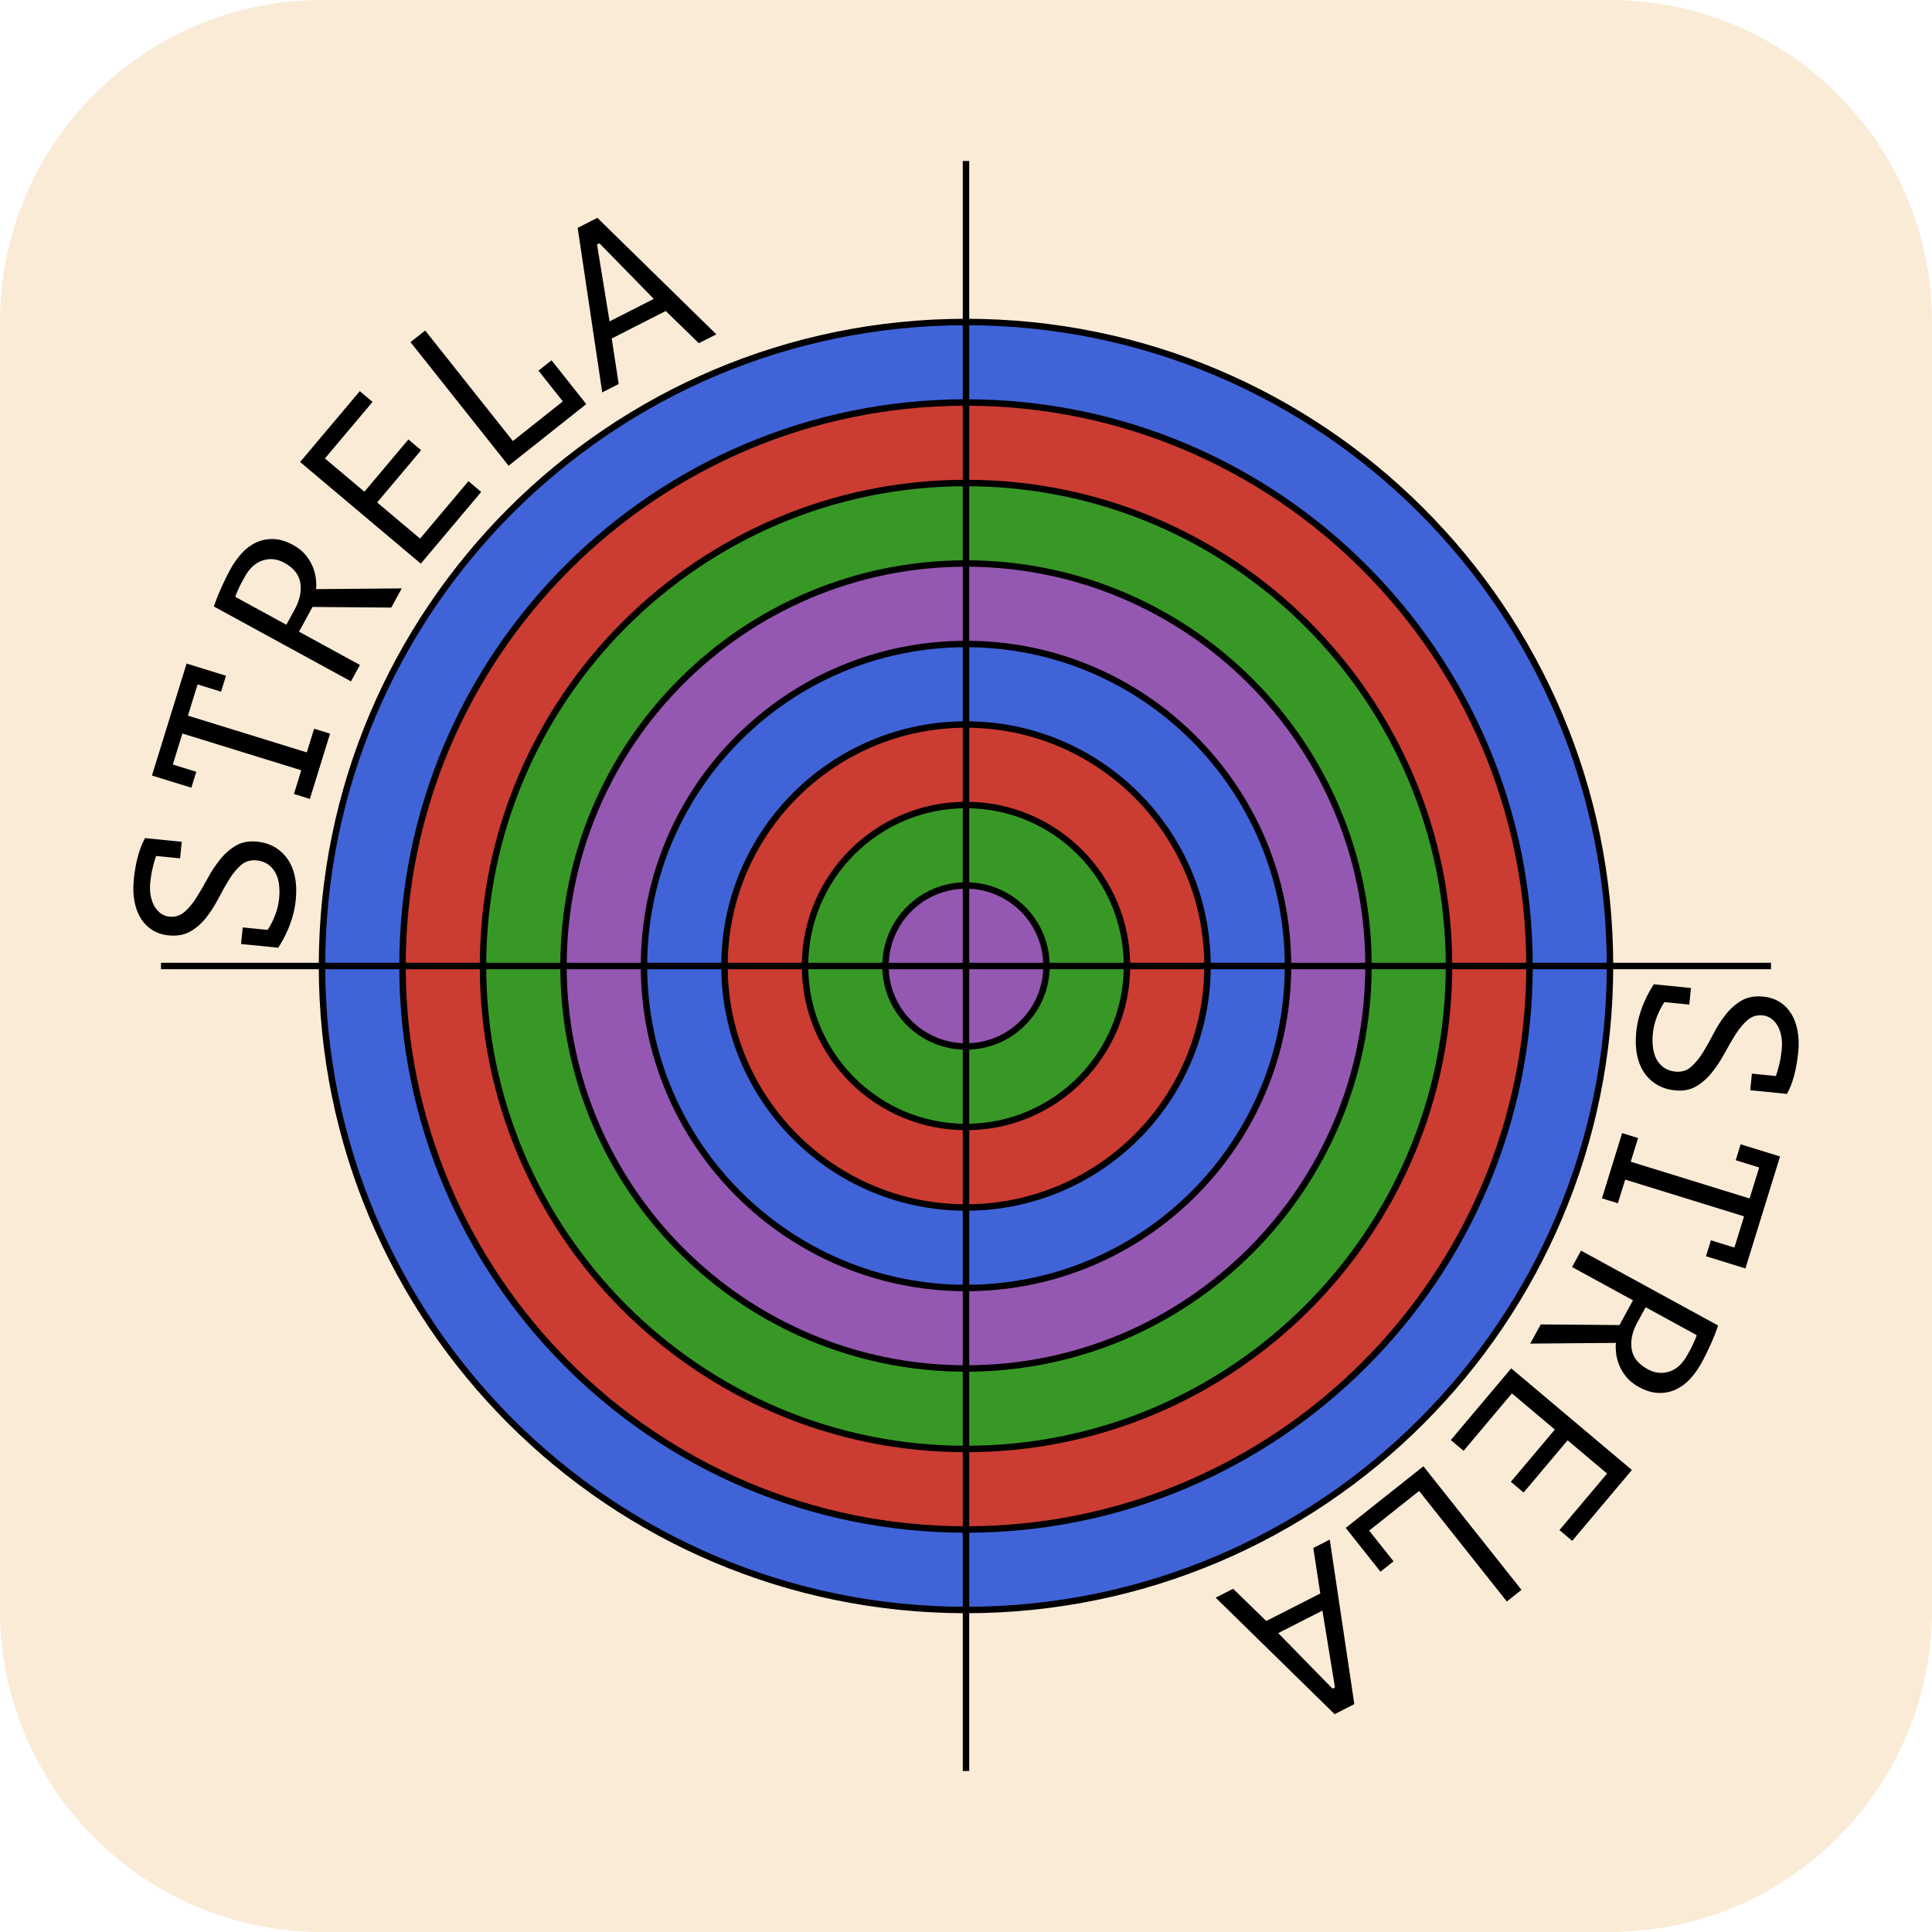
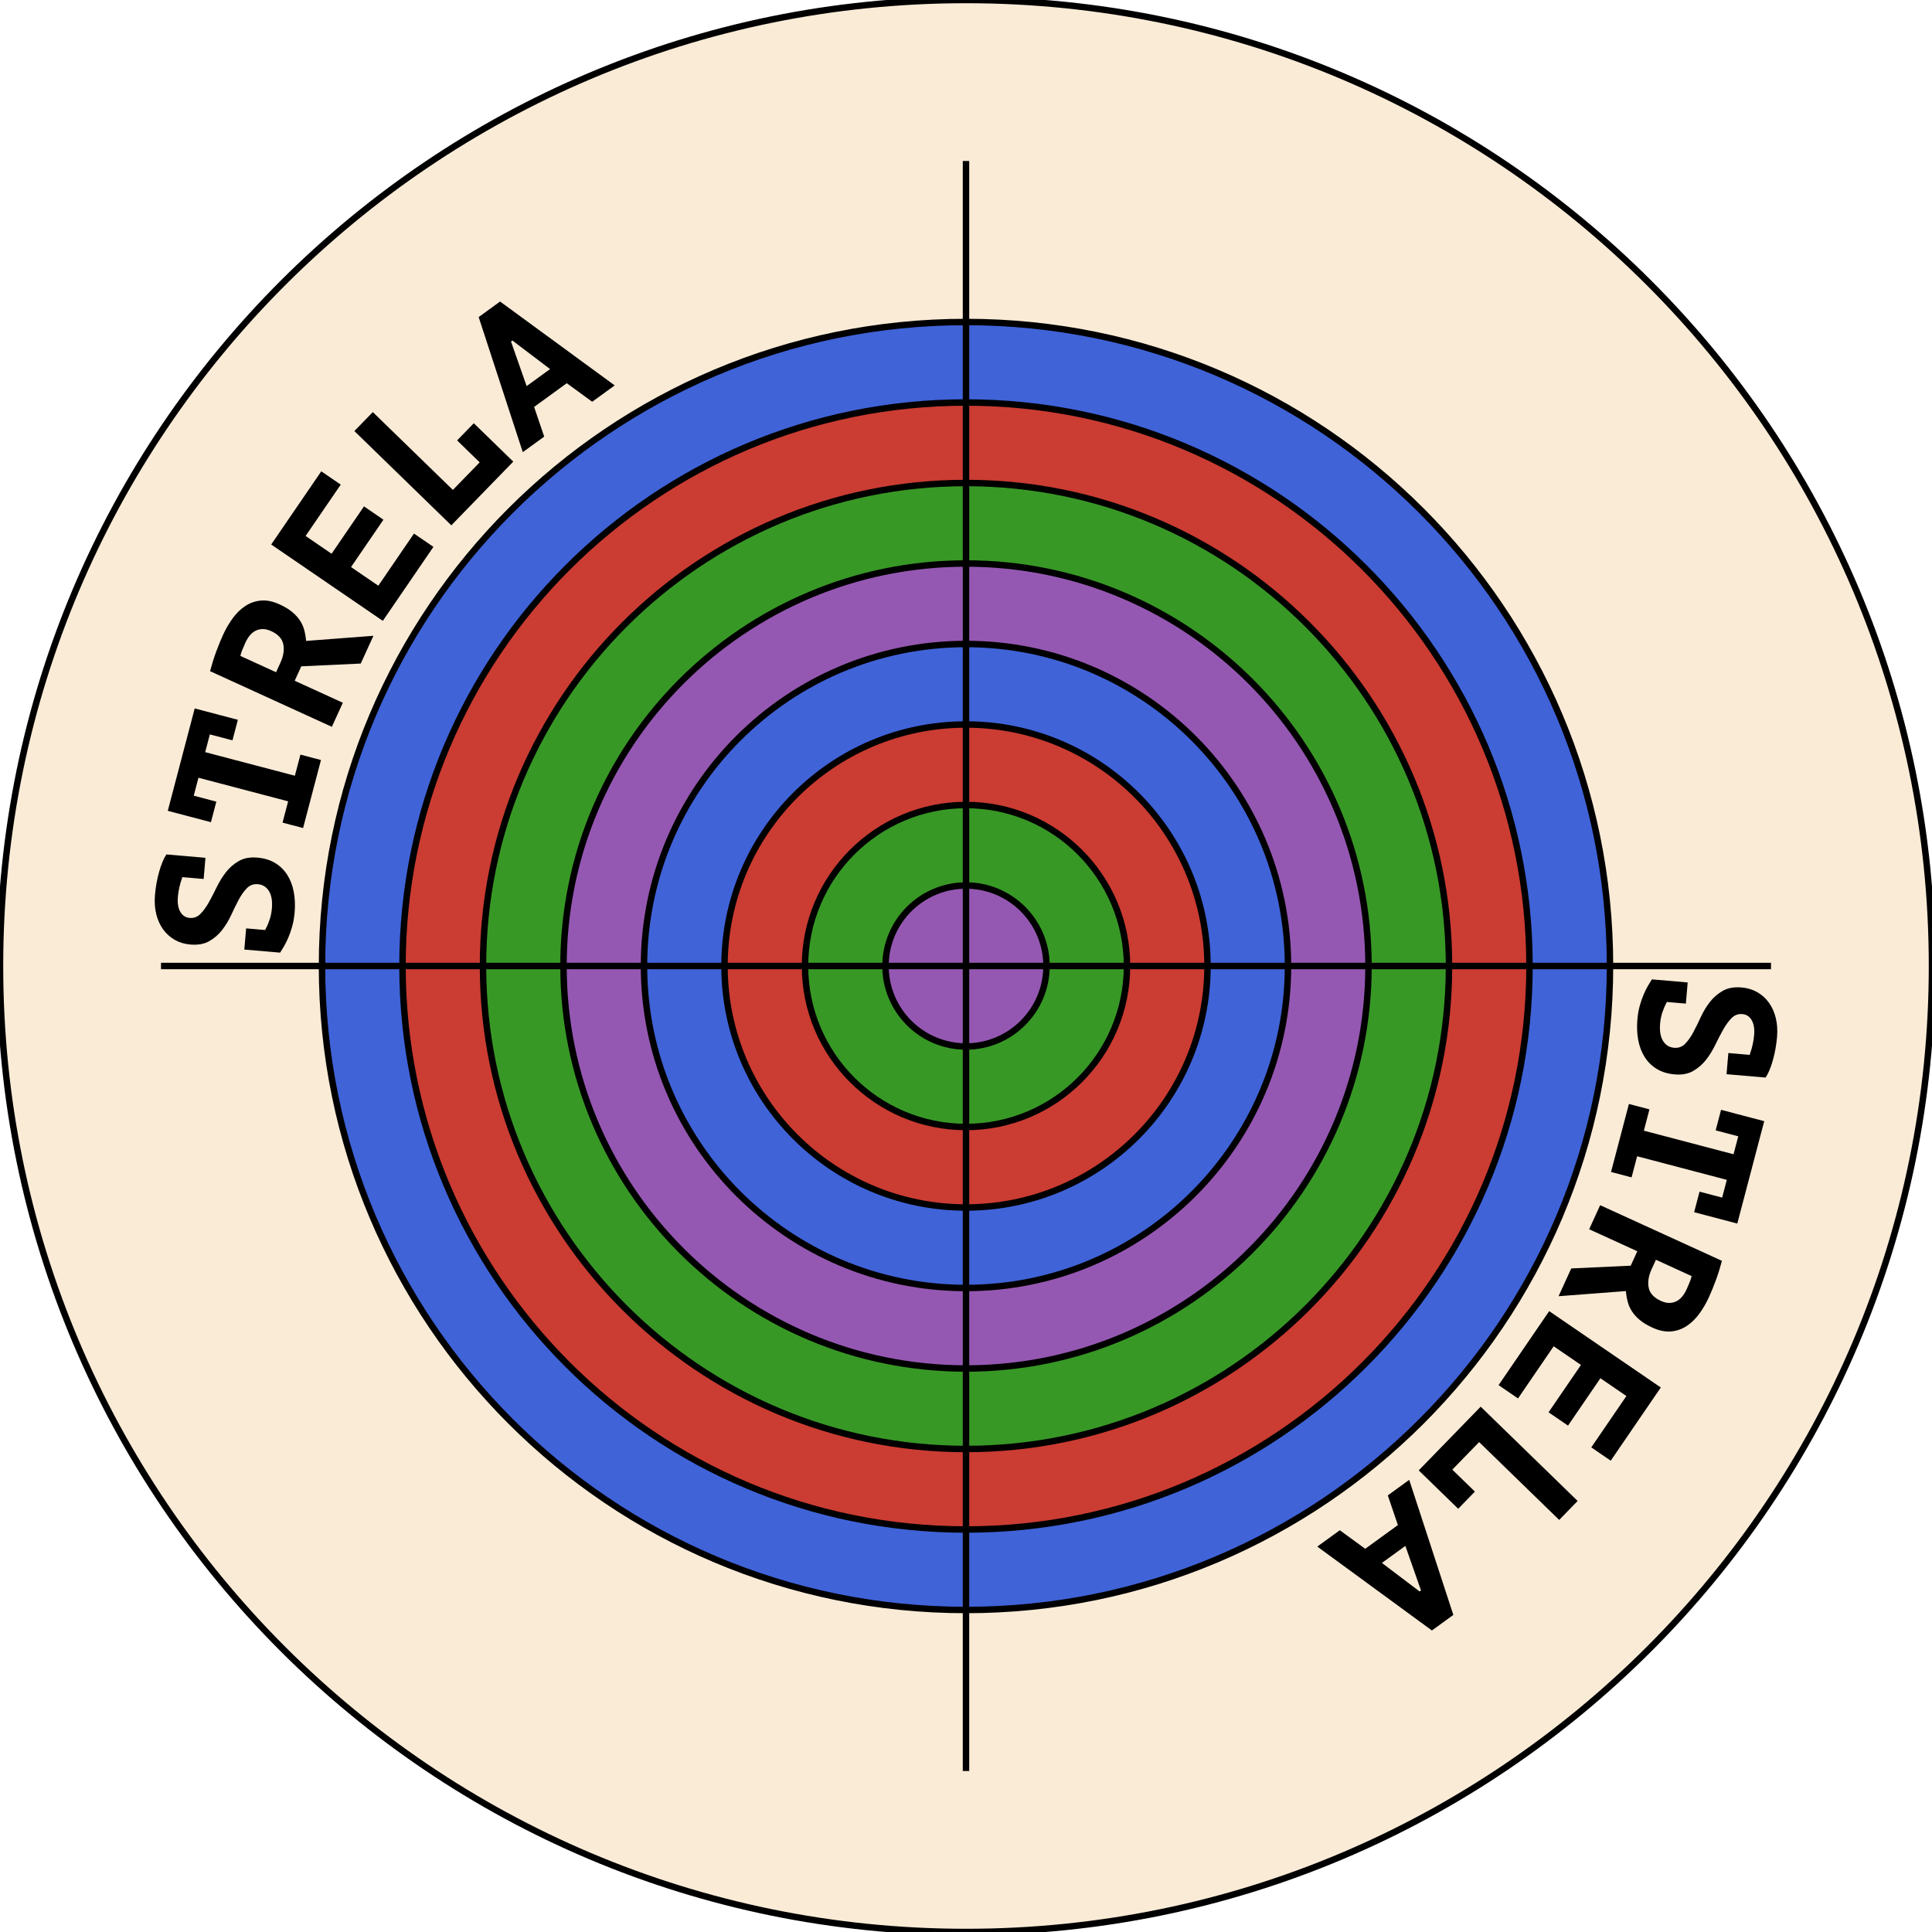
<svg xmlns="http://www.w3.org/2000/svg" xmlns:xlink="http://www.w3.org/1999/xlink" width="600pt" height="600pt" viewBox="0 0 600 600" version="1.1">
  <defs>
    <g>
-       <symbol overflow="visible" id="glyph-6458120-0">
-         <path style="stroke:none;" d="M 48.684 5.59 L 44.633 45.984 L -4.125 41.094 L -0.07 0.695 Z M 40.422 38.879 L 26.668 23.781 L 43.145 11.715 L 40.012 7.883 L 23.312 20.066 L 9.367 4.809 L 5.535 7.941 L 19.285 23.039 L 2.809 35.105 L 5.941 38.938 L 22.648 26.684 L 36.59 42.012 Z M 40.422 38.879 " />
+       <symbol overflow="visible" id="glyph-8237690-0">
+         <path style="stroke:none;" d="M 41.793 4.195 L 38.816 38.867 L -3.031 35.27 L -0.051 0.598 Z M 35.117 32.828 L 23.148 20.055 L 37.121 9.512 L 34.391 6.266 L 20.227 16.914 L 8.086 4.008 L 4.84 6.738 L 16.812 19.512 L 2.836 30.055 L 5.57 33.301 L 19.738 22.594 L 31.871 35.559 Z M 35.117 32.828 " />
      </symbol>
-       <symbol overflow="visible" id="glyph-6458120-1">
-         <path style="stroke:none;" d="M 5.848 11.141 C 4.965 12.457 4.191 13.965 3.531 15.656 C 2.867 17.348 2.449 19.078 2.27 20.84 C 2.117 22.371 2.125 23.828 2.289 25.203 C 2.457 26.582 2.828 27.805 3.398 28.867 C 3.973 29.934 4.742 30.809 5.703 31.492 C 6.668 32.176 7.848 32.586 9.238 32.727 C 11.141 32.918 12.762 32.434 14.098 31.277 C 15.434 30.121 16.66 28.641 17.781 26.828 C 18.898 25.02 20.012 23.043 21.117 20.902 C 22.223 18.762 23.477 16.801 24.875 15.02 C 26.273 13.234 27.906 11.793 29.777 10.691 C 31.645 9.59 33.926 9.172 36.621 9.441 C 38.523 9.633 40.203 10.191 41.66 11.109 C 43.113 12.031 44.305 13.238 45.234 14.738 C 46.164 16.238 46.816 18.004 47.199 20.039 C 47.582 22.07 47.652 24.293 47.41 26.707 C 47.133 29.492 46.68 32.004 46.059 34.238 C 45.434 36.473 44.73 38.234 43.945 39.516 L 44 39.66 L 43.859 39.648 L 43.855 39.715 L 43.652 39.625 L 32.508 38.508 L 33.023 33.355 L 40.477 34.102 C 40.871 32.969 41.234 31.715 41.559 30.34 C 41.883 28.965 42.125 27.488 42.285 25.91 C 42.438 24.379 42.391 22.977 42.145 21.711 C 41.895 20.441 41.5 19.348 40.961 18.426 C 40.418 17.504 39.754 16.77 38.965 16.223 C 38.176 15.672 37.316 15.352 36.387 15.258 C 34.578 15.078 33.004 15.562 31.668 16.719 C 30.332 17.875 29.094 19.359 27.953 21.168 C 26.809 22.977 25.66 24.945 24.508 27.082 C 23.355 29.219 22.07 31.176 20.648 32.957 C 19.227 34.738 17.594 36.18 15.746 37.285 C 13.898 38.387 11.699 38.812 9.148 38.555 C 7.059 38.348 5.215 37.773 3.621 36.84 C 2.027 35.906 0.695 34.672 -0.371 33.133 C -1.434 31.598 -2.188 29.762 -2.633 27.629 C -3.074 25.5 -3.164 23.133 -2.906 20.531 C -2.727 18.77 -2.422 17.109 -1.984 15.559 C -1.547 14.008 -1.051 12.594 -0.5 11.312 C 0.051 10.031 0.609 8.891 1.18 7.891 C 1.746 6.895 2.223 6.109 2.609 5.539 L 2.812 5.629 L 14.094 6.762 L 13.578 11.914 Z M 5.848 11.141 " />
+       <symbol overflow="visible" id="glyph-8237690-1">
+         <path style="stroke:none;" d="M 13.355 5.062 L 12.789 11.637 L 6.871 11.129 C 6.82 11.246 6.773 11.363 6.723 11.477 C 6.246 12.359 5.828 13.34 5.477 14.41 C 5.125 15.484 4.895 16.641 4.789 17.875 C 4.598 20.105 4.895 21.879 5.684 23.191 C 6.477 24.504 7.629 25.227 9.145 25.355 C 10.5 25.473 11.637 25.059 12.562 24.113 C 13.484 23.168 14.332 21.977 15.098 20.539 C 15.863 19.098 16.641 17.52 17.43 15.801 C 18.223 14.082 19.168 12.516 20.273 11.105 C 21.379 9.695 22.711 8.547 24.273 7.656 C 25.836 6.766 27.793 6.422 30.145 6.625 C 31.938 6.777 33.551 7.27 34.984 8.094 C 36.418 8.922 37.621 10.008 38.59 11.355 C 39.559 12.703 40.266 14.281 40.711 16.086 C 41.16 17.891 41.289 19.867 41.105 22.02 C 40.898 24.449 40.473 26.824 39.832 29.137 C 39.191 31.449 38.434 33.273 37.555 34.602 L 25.422 33.559 L 25.984 26.984 L 32.621 27.555 C 32.633 27.434 32.66 27.316 32.711 27.199 C 33.027 26.344 33.297 25.414 33.523 24.41 C 33.75 23.406 33.906 22.406 33.992 21.41 C 34.156 19.496 33.906 17.957 33.242 16.797 C 32.582 15.637 31.613 15 30.336 14.891 C 29.02 14.777 27.902 15.195 26.977 16.141 C 26.055 17.082 25.188 18.273 24.383 19.711 C 23.578 21.145 22.758 22.723 21.93 24.438 C 21.098 26.152 20.133 27.715 19.027 29.125 C 17.922 30.535 16.59 31.688 15.027 32.574 C 13.465 33.465 11.566 33.812 9.336 33.621 C 7.184 33.438 5.336 32.879 3.789 31.941 C 2.242 31.004 0.984 29.773 0.012 28.246 C -0.961 26.715 -1.633 24.953 -2.004 22.953 C -2.375 20.953 -2.461 18.82 -2.266 16.547 C -2.137 15.031 -1.895 13.637 -1.543 12.363 C -1.191 11.09 -0.793 9.918 -0.34 8.852 C 0.113 7.789 0.574 6.855 1.047 6.051 C 1.516 5.25 1.914 4.602 2.238 4.105 Z M 13.355 5.062 " />
      </symbol>
-       <symbol overflow="visible" id="glyph-6458121-0">
-         <path style="stroke:none;" d="M 46.605 15.148 L 34.605 53.938 L -12.203 39.457 L -0.207 0.668 Z M 31.891 46.137 L 21.414 28.605 L 39.957 20.055 L 37.648 15.676 L 18.863 24.301 L 8.223 6.574 L 3.848 8.883 L 14.324 26.414 L -4.223 34.965 L -1.91 39.344 L 16.895 30.652 L 27.512 48.445 Z M 31.891 46.137 " />
+       <symbol overflow="visible" id="glyph-8237691-0">
+         <path style="stroke:none;" d="M 40.465 11.262 L 31.617 44.918 L -9.004 34.234 L -0.152 0.582 Z M 29.004 38.336 L 19.387 23.711 L 34.953 15.707 L 32.816 12.043 L 17.043 20.117 L 7.285 5.328 L 3.621 7.465 L 13.238 22.094 L -2.332 30.098 L -0.191 33.762 L 15.594 25.629 L 25.34 40.477 Z M 29.004 38.336 " />
      </symbol>
-       <symbol overflow="visible" id="glyph-6458121-1">
-         <path style="stroke:none;" d="M 45.984 17.156 L 35.227 51.93 L 22.988 48.145 L 24.52 43.195 L 31.809 45.449 L 34.809 35.754 L -2.105 24.336 L -4.383 31.691 L -9.328 30.16 L -3.062 9.898 L 1.887 11.43 L -0.387 18.785 L 36.527 30.203 L 39.504 20.574 L 32.215 18.32 L 33.746 13.371 Z M 45.984 17.156 " />
+       <symbol overflow="visible" id="glyph-8237691-1">
+         <path style="stroke:none;" d="M 4.582 8.527 L 2.844 15.141 L 30.695 22.465 L 32.16 16.895 L 25.141 15.047 L 26.816 8.664 L 40.223 12.191 L 31.859 43.988 L 18.457 40.465 L 20.133 34.082 L 27.156 35.926 L 28.605 30.414 L 0.754 23.09 L -0.973 29.648 L -7.355 27.969 L -1.801 6.848 Z M 4.582 8.527 " />
      </symbol>
-       <symbol overflow="visible" id="glyph-6458122-0">
-         <path style="stroke:none;" d="M 42.664 24.105 L 23.203 59.734 L -19.801 36.246 L -0.336 0.613 Z M 22.09 51.551 L 15.305 32.289 L 35.176 27.594 L 33.785 22.844 L 13.656 27.562 L 6.754 8.078 L 2.004 9.469 L 8.793 28.73 L -11.082 33.43 L -9.691 38.18 L 10.469 33.398 L 17.34 52.945 Z M 22.09 51.551 " />
+       <symbol overflow="visible" id="glyph-8237692-0">
+         <path style="stroke:none;" d="M 37.953 18 L 23.492 49.652 L -14.711 32.199 L -0.25 0.547 Z M 22.039 42.723 L 15.059 26.672 L 31.762 21.438 L 30.281 17.465 L 13.363 22.73 L 6.27 6.492 L 2.293 7.973 L 9.273 24.027 L -7.43 29.258 L -5.949 33.234 L 10.996 27.914 L 18.062 44.203 Z M 22.039 42.723 " />
      </symbol>
-       <symbol overflow="visible" id="glyph-6458122-1">
-         <path style="stroke:none;" d="M 39.215 29.398 C 38.652 31.113 37.898 33.027 36.953 35.145 C 36.012 37.262 35.082 39.16 34.164 40.84 C 33.133 42.723 31.949 44.402 30.613 45.879 C 29.273 47.355 27.781 48.48 26.137 49.254 C 24.488 50.031 22.695 50.395 20.754 50.344 C 18.812 50.293 16.758 49.676 14.59 48.488 C 12.91 47.57 11.574 46.484 10.586 45.227 C 9.598 43.969 8.863 42.691 8.379 41.387 C 7.895 40.086 7.598 38.848 7.496 37.676 C 7.391 36.504 7.383 35.543 7.473 34.793 L -19.129 35.016 L -15.875 29.059 L 8.586 29.258 L 12.777 21.578 L -6.141 11.242 L -3.355 6.145 Z M 29.672 38.543 C 29.965 38.012 30.266 37.461 30.578 36.887 C 30.891 36.312 31.176 35.75 31.426 35.195 C 31.676 34.641 31.906 34.113 32.125 33.621 C 32.34 33.129 32.484 32.715 32.559 32.383 L 16.711 23.727 L 14.094 28.52 C 12.551 31.344 11.969 34.059 12.355 36.66 C 12.742 39.266 14.41 41.371 17.359 42.984 C 19.57 44.191 21.805 44.43 24.066 43.699 C 26.328 42.965 28.195 41.246 29.672 38.543 Z M 29.672 38.543 " />
+       <symbol overflow="visible" id="glyph-8237692-1">
+         <path style="stroke:none;" d="M 36.273 20.664 C 36.035 21.566 35.762 22.527 35.449 23.551 C 35.137 24.574 34.797 25.582 34.426 26.582 C 34.059 27.578 33.688 28.539 33.309 29.465 C 32.93 30.391 32.562 31.238 32.215 32 C 31.398 33.785 30.426 35.461 29.289 37.031 C 28.156 38.602 26.855 39.879 25.398 40.859 C 23.938 41.84 22.309 42.418 20.516 42.59 C 18.723 42.758 16.773 42.363 14.664 41.398 C 13.098 40.684 11.812 39.91 10.809 39.074 C 9.805 38.242 8.988 37.355 8.367 36.41 C 7.742 35.465 7.289 34.457 7.012 33.383 C 6.73 32.309 6.547 31.203 6.453 30.059 L -14.461 31.652 L -10.523 23.031 L 7.945 22.168 L 9.992 17.691 L -4.961 10.859 L -1.547 3.383 Z M 25.309 29.504 C 25.656 28.742 25.984 27.977 26.289 27.215 C 26.594 26.453 26.781 25.848 26.855 25.398 L 15.777 20.336 L 14.43 23.281 C 13.48 25.355 13.184 27.266 13.531 29.004 C 13.879 30.746 15.141 32.117 17.324 33.113 C 18.961 33.863 20.477 33.938 21.871 33.344 C 23.266 32.75 24.41 31.469 25.309 29.504 Z M 25.309 29.504 " />
      </symbol>
-       <symbol overflow="visible" id="glyph-6458123-0">
-         <path style="stroke:none;" d="M 37.027 32.102 L 10.871 63.156 L -26.605 31.59 L -0.449 0.535 Z M 11.406 54.91 L 8.582 34.688 L 28.996 34.031 L 28.574 29.102 L 7.91 29.727 L 5.016 9.258 L 0.082 9.68 L 2.906 29.906 L -17.504 30.559 L -17.082 35.492 L 3.625 34.812 L 6.477 55.332 Z M 11.406 54.91 " />
+       <symbol overflow="visible" id="glyph-8237693-0">
+         <path style="stroke:none;" d="M 34.324 24.211 L 14.676 52.934 L -19.988 29.219 L -0.34 0.496 Z M 14.43 45.855 L 10.289 28.848 L 27.641 26.543 L 26.859 22.375 L 9.289 24.676 L 5.07 7.465 L 0.898 8.25 L 5.039 25.258 L -12.312 27.562 L -11.531 31.73 L 6.07 29.379 L 10.258 46.637 Z M 14.43 45.855 " />
      </symbol>
-       <symbol overflow="visible" id="glyph-6458123-1">
-         <path style="stroke:none;" d="M 32.652 37.297 L 14.117 59.301 L 10.156 55.961 L 24.949 38.402 L 12.688 28.074 L -0.977 44.297 L -4.938 40.961 L 8.727 24.738 L -4.605 13.508 L -19.621 31.34 L -23.586 28 L -4.824 5.73 Z M 32.652 37.297 " />
+       <symbol overflow="visible" id="glyph-8237693-1">
+         <path style="stroke:none;" d="M 32.293 27.18 L 16.742 49.91 L 10.699 45.777 L 21.609 29.832 L 13.539 24.309 L 3.477 39.02 L -2.566 34.883 L 7.496 20.176 L -0.973 14.383 L -12.051 30.578 L -18.09 26.445 L -2.371 3.465 Z M 32.293 27.18 " />
      </symbol>
-       <symbol overflow="visible" id="glyph-6458124-0">
-         <path style="stroke:none;" d="M 29.91 38.816 L -1.891 64.055 L -32.352 25.672 L -0.547 0.434 Z M 0.27 56.082 L 1.52 35.699 L 21.656 39.113 L 22.223 34.195 L 1.848 30.703 L 3.074 10.07 L -1.84 9.504 L -3.09 29.887 L -23.227 26.473 L -23.793 31.391 L -3.363 34.84 L -4.648 55.516 Z M 0.27 56.082 " />
+       <symbol overflow="visible" id="glyph-8237694-0">
+         <path style="stroke:none;" d="M 29.691 29.711 L 5.43 54.66 L -24.68 25.379 L -0.418 0.43 Z M 6.395 47.645 L 5.215 30.18 L 22.707 30.871 L 22.648 26.629 L 4.945 25.898 L 3.723 8.223 L -0.52 8.281 L 0.656 25.746 L -16.836 25.059 L -16.773 29.301 L 0.969 29.984 L 2.152 47.703 Z M 6.395 47.645 " />
      </symbol>
-       <symbol overflow="visible" id="glyph-6458124-1">
-         <path style="stroke:none;" d="M 25.523 42.301 L 20.973 45.91 L -6.266 11.586 L -21.785 23.898 L -14.211 33.441 L -18.27 36.66 L -29.062 23.062 L -4.934 3.918 Z M 25.523 42.301 " />
+       <symbol overflow="visible" id="glyph-8237694-1">
+         <path style="stroke:none;" d="M -5.059 29.73 L -10.246 35.062 L -22.504 23.141 L -3.262 3.355 L 26.848 32.637 L 21.117 38.527 L -3.746 14.352 L -12.07 22.91 Z M -5.059 29.73 " />
      </symbol>
-       <symbol overflow="visible" id="glyph-6458125-0">
-         <path style="stroke:none;" d="M 21.602 43.988 L -14.582 62.402 L -36.809 18.734 L -0.625 0.316 Z M -10.875 55.02 L -5.602 35.289 L 13.453 42.637 L 14.984 37.93 L -4.289 30.461 L 1.016 10.48 L -3.691 8.949 L -8.969 28.676 L -28.023 21.332 L -29.555 26.039 L -10.219 33.477 L -15.582 53.488 Z M -10.875 55.02 " />
+       <symbol overflow="visible" id="glyph-8237695-0">
+         <path style="stroke:none;" d="M 24.188 34.34 L -3.973 54.785 L -28.648 20.797 L -0.484 0.352 Z M -1.828 48.039 L -0.008 30.629 L 17.109 34.289 L 17.773 30.102 L 0.453 26.363 L 2.266 8.734 L -1.926 8.07 L -3.746 25.48 L -20.863 21.816 L -21.527 26.008 L -4.16 29.711 L -6.02 47.371 Z M -1.828 48.039 " />
      </symbol>
-       <symbol overflow="visible" id="glyph-6458125-1">
-         <path style="stroke:none;" d="M -20.727 25.789 L -3.945 17.246 L -6.113 3.113 L -1 0.508 L 6.629 51.605 L 0.516 54.719 L -36.434 18.543 L -31.004 15.781 Z M -3.281 22.562 L -17.008 29.551 L -0.137 46.805 L 0.613 46.422 Z M -3.281 22.562 " />
+       <symbol overflow="visible" id="glyph-8237695-1">
+         <path style="stroke:none;" d="M -13.957 21.625 L -3.809 14.258 L -6.941 5.039 L -0.293 0.211 L 13.41 42.164 L 6.758 46.996 L -28.84 20.938 L -21.848 15.863 Z M -1.488 20.727 L -8.77 26.016 L 2.926 34.875 L 3.363 34.555 Z M -1.488 20.727 " />
      </symbol>
-       <symbol overflow="visible" id="glyph-6458126-0">
-         <path style="stroke:none;" d="M -48.684 -5.59 L -44.633 -45.984 L 4.125 -41.094 L 0.07 -0.695 Z M -40.422 -38.879 L -26.668 -23.781 L -43.145 -11.715 L -40.012 -7.883 L -23.312 -20.066 L -9.367 -4.809 L -5.535 -7.941 L -19.285 -23.039 L -2.809 -35.105 L -5.941 -38.938 L -22.648 -26.684 L -36.59 -42.012 Z M -40.422 -38.879 " />
+       <symbol overflow="visible" id="glyph-8237696-0">
+         <path style="stroke:none;" d="M -41.793 -4.195 L -38.816 -38.867 L 3.031 -35.27 L 0.051 -0.598 Z M -35.117 -32.828 L -23.148 -20.055 L -37.121 -9.512 L -34.391 -6.266 L -20.227 -16.914 L -8.086 -4.008 L -4.84 -6.738 L -16.812 -19.512 L -2.836 -30.055 L -5.57 -33.301 L -19.738 -22.594 L -31.871 -35.559 Z M -35.117 -32.828 " />
      </symbol>
-       <symbol overflow="visible" id="glyph-6458126-1">
-         <path style="stroke:none;" d="M -5.848 -11.141 C -4.965 -12.457 -4.191 -13.965 -3.531 -15.656 C -2.867 -17.348 -2.449 -19.078 -2.27 -20.84 C -2.117 -22.371 -2.125 -23.828 -2.289 -25.203 C -2.457 -26.582 -2.828 -27.805 -3.398 -28.867 C -3.973 -29.934 -4.742 -30.809 -5.703 -31.492 C -6.668 -32.176 -7.848 -32.586 -9.238 -32.727 C -11.141 -32.918 -12.762 -32.434 -14.098 -31.277 C -15.434 -30.121 -16.66 -28.641 -17.781 -26.828 C -18.898 -25.02 -20.012 -23.043 -21.117 -20.902 C -22.223 -18.762 -23.477 -16.801 -24.875 -15.02 C -26.273 -13.234 -27.906 -11.793 -29.777 -10.691 C -31.645 -9.59 -33.926 -9.172 -36.621 -9.441 C -38.523 -9.633 -40.203 -10.191 -41.66 -11.109 C -43.113 -12.031 -44.305 -13.238 -45.234 -14.738 C -46.164 -16.238 -46.816 -18.004 -47.199 -20.039 C -47.582 -22.07 -47.652 -24.293 -47.41 -26.707 C -47.133 -29.492 -46.68 -32.004 -46.059 -34.238 C -45.434 -36.473 -44.73 -38.234 -43.945 -39.516 L -44 -39.66 L -43.859 -39.648 L -43.855 -39.715 L -43.652 -39.625 L -32.508 -38.508 L -33.023 -33.355 L -40.477 -34.102 C -40.871 -32.969 -41.234 -31.715 -41.559 -30.34 C -41.883 -28.965 -42.125 -27.488 -42.285 -25.91 C -42.438 -24.379 -42.391 -22.977 -42.145 -21.711 C -41.895 -20.441 -41.5 -19.348 -40.961 -18.426 C -40.418 -17.504 -39.754 -16.77 -38.965 -16.223 C -38.176 -15.672 -37.316 -15.352 -36.387 -15.258 C -34.578 -15.078 -33.004 -15.562 -31.668 -16.719 C -30.332 -17.875 -29.094 -19.359 -27.953 -21.168 C -26.809 -22.977 -25.66 -24.945 -24.508 -27.082 C -23.355 -29.219 -22.07 -31.176 -20.648 -32.957 C -19.227 -34.738 -17.594 -36.18 -15.746 -37.285 C -13.898 -38.387 -11.699 -38.812 -9.148 -38.555 C -7.059 -38.348 -5.215 -37.773 -3.621 -36.84 C -2.027 -35.906 -0.695 -34.672 0.371 -33.133 C 1.434 -31.598 2.188 -29.762 2.633 -27.629 C 3.074 -25.5 3.164 -23.133 2.906 -20.531 C 2.727 -18.77 2.422 -17.109 1.984 -15.559 C 1.547 -14.008 1.051 -12.594 0.5 -11.312 C -0.051 -10.031 -0.609 -8.891 -1.18 -7.891 C -1.746 -6.895 -2.223 -6.109 -2.609 -5.539 L -2.812 -5.629 L -14.094 -6.762 L -13.578 -11.914 Z M -5.848 -11.141 " />
+       <symbol overflow="visible" id="glyph-8237696-1">
+         <path style="stroke:none;" d="M -13.355 -5.062 L -12.789 -11.637 L -6.871 -11.129 C -6.82 -11.246 -6.773 -11.363 -6.723 -11.477 C -6.246 -12.359 -5.828 -13.34 -5.477 -14.41 C -5.125 -15.484 -4.895 -16.641 -4.789 -17.875 C -4.598 -20.105 -4.895 -21.879 -5.684 -23.191 C -6.477 -24.504 -7.629 -25.227 -9.145 -25.355 C -10.5 -25.473 -11.637 -25.059 -12.562 -24.113 C -13.484 -23.168 -14.332 -21.977 -15.098 -20.539 C -15.863 -19.098 -16.641 -17.52 -17.43 -15.801 C -18.223 -14.082 -19.168 -12.516 -20.273 -11.105 C -21.379 -9.695 -22.711 -8.547 -24.273 -7.656 C -25.836 -6.766 -27.793 -6.422 -30.145 -6.625 C -31.938 -6.777 -33.551 -7.27 -34.984 -8.094 C -36.418 -8.922 -37.621 -10.008 -38.59 -11.355 C -39.559 -12.703 -40.266 -14.281 -40.711 -16.086 C -41.16 -17.891 -41.289 -19.867 -41.105 -22.02 C -40.898 -24.449 -40.473 -26.824 -39.832 -29.137 C -39.191 -31.449 -38.434 -33.273 -37.555 -34.602 L -25.422 -33.559 L -25.984 -26.984 L -32.621 -27.555 C -32.633 -27.434 -32.66 -27.316 -32.711 -27.199 C -33.027 -26.344 -33.297 -25.414 -33.523 -24.41 C -33.75 -23.406 -33.906 -22.406 -33.992 -21.41 C -34.156 -19.496 -33.906 -17.957 -33.242 -16.797 C -32.582 -15.637 -31.613 -15 -30.336 -14.891 C -29.02 -14.777 -27.902 -15.195 -26.977 -16.141 C -26.055 -17.082 -25.188 -18.273 -24.383 -19.711 C -23.578 -21.145 -22.758 -22.723 -21.93 -24.438 C -21.098 -26.152 -20.133 -27.715 -19.027 -29.125 C -17.922 -30.535 -16.59 -31.688 -15.027 -32.574 C -13.465 -33.465 -11.566 -33.812 -9.336 -33.621 C -7.184 -33.438 -5.336 -32.879 -3.789 -31.941 C -2.242 -31.004 -0.984 -29.773 -0.012 -28.246 C 0.961 -26.715 1.633 -24.953 2.004 -22.953 C 2.375 -20.953 2.461 -18.82 2.266 -16.547 C 2.137 -15.031 1.895 -13.637 1.543 -12.363 C 1.191 -11.09 0.793 -9.918 0.34 -8.852 C -0.113 -7.789 -0.574 -6.855 -1.047 -6.051 C -1.516 -5.25 -1.914 -4.602 -2.238 -4.105 Z M -13.355 -5.062 " />
      </symbol>
-       <symbol overflow="visible" id="glyph-6458127-0">
-         <path style="stroke:none;" d="M -46.605 -15.148 L -34.605 -53.938 L 12.203 -39.457 L 0.207 -0.668 Z M -31.891 -46.137 L -21.414 -28.605 L -39.957 -20.055 L -37.648 -15.676 L -18.863 -24.301 L -8.223 -6.574 L -3.848 -8.883 L -14.324 -26.414 L 4.223 -34.965 L 1.91 -39.344 L -16.895 -30.652 L -27.512 -48.445 Z M -31.891 -46.137 " />
+       <symbol overflow="visible" id="glyph-8237697-0">
+         <path style="stroke:none;" d="M -40.465 -11.262 L -31.617 -44.918 L 9.004 -34.234 L 0.152 -0.582 Z M -29.004 -38.336 L -19.387 -23.711 L -34.953 -15.707 L -32.816 -12.043 L -17.043 -20.117 L -7.285 -5.328 L -3.621 -7.465 L -13.238 -22.094 L 2.332 -30.098 L 0.191 -33.762 L -15.594 -25.629 L -25.34 -40.477 Z M -29.004 -38.336 " />
      </symbol>
-       <symbol overflow="visible" id="glyph-6458127-1">
-         <path style="stroke:none;" d="M -45.984 -17.156 L -35.227 -51.93 L -22.988 -48.145 L -24.52 -43.195 L -31.809 -45.449 L -34.809 -35.754 L 2.105 -24.336 L 4.383 -31.691 L 9.328 -30.16 L 3.062 -9.898 L -1.887 -11.43 L 0.387 -18.785 L -36.527 -30.203 L -39.504 -20.574 L -32.215 -18.32 L -33.746 -13.371 Z M -45.984 -17.156 " />
+       <symbol overflow="visible" id="glyph-8237697-1">
+         <path style="stroke:none;" d="M -4.582 -8.527 L -2.844 -15.141 L -30.695 -22.465 L -32.16 -16.895 L -25.141 -15.047 L -26.816 -8.664 L -40.223 -12.191 L -31.859 -43.988 L -18.457 -40.465 L -20.133 -34.082 L -27.156 -35.926 L -28.605 -30.414 L -0.754 -23.09 L 0.973 -29.648 L 7.355 -27.969 L 1.801 -6.848 Z M -4.582 -8.527 " />
      </symbol>
-       <symbol overflow="visible" id="glyph-6458128-0">
-         <path style="stroke:none;" d="M -42.664 -24.105 L -23.203 -59.734 L 19.801 -36.246 L 0.336 -0.613 Z M -22.09 -51.551 L -15.305 -32.289 L -35.176 -27.594 L -33.785 -22.844 L -13.656 -27.562 L -6.754 -8.078 L -2.004 -9.469 L -8.793 -28.73 L 11.082 -33.43 L 9.691 -38.18 L -10.469 -33.398 L -17.34 -52.945 Z M -22.09 -51.551 " />
+       <symbol overflow="visible" id="glyph-8237698-0">
+         <path style="stroke:none;" d="M -37.953 -18 L -23.492 -49.652 L 14.711 -32.199 L 0.25 -0.547 Z M -22.039 -42.723 L -15.059 -26.672 L -31.762 -21.438 L -30.281 -17.465 L -13.363 -22.73 L -6.27 -6.492 L -2.293 -7.973 L -9.273 -24.027 L 7.43 -29.258 L 5.949 -33.234 L -10.996 -27.914 L -18.062 -44.203 Z M -22.039 -42.723 " />
      </symbol>
-       <symbol overflow="visible" id="glyph-6458128-1">
-         <path style="stroke:none;" d="M -39.215 -29.398 C -38.652 -31.113 -37.898 -33.027 -36.953 -35.145 C -36.012 -37.262 -35.082 -39.16 -34.164 -40.84 C -33.133 -42.723 -31.949 -44.402 -30.613 -45.879 C -29.273 -47.355 -27.781 -48.48 -26.137 -49.254 C -24.488 -50.031 -22.695 -50.395 -20.754 -50.344 C -18.812 -50.293 -16.758 -49.676 -14.59 -48.488 C -12.91 -47.57 -11.574 -46.484 -10.586 -45.227 C -9.598 -43.969 -8.863 -42.691 -8.379 -41.387 C -7.895 -40.086 -7.598 -38.848 -7.496 -37.676 C -7.391 -36.504 -7.383 -35.543 -7.473 -34.793 L 19.129 -35.016 L 15.875 -29.059 L -8.586 -29.258 L -12.777 -21.578 L 6.141 -11.242 L 3.355 -6.145 Z M -29.672 -38.543 C -29.965 -38.012 -30.266 -37.461 -30.578 -36.887 C -30.891 -36.312 -31.176 -35.75 -31.426 -35.195 C -31.676 -34.641 -31.906 -34.113 -32.125 -33.621 C -32.34 -33.129 -32.484 -32.715 -32.559 -32.383 L -16.711 -23.727 L -14.094 -28.52 C -12.551 -31.344 -11.969 -34.059 -12.355 -36.66 C -12.742 -39.266 -14.41 -41.371 -17.359 -42.984 C -19.57 -44.191 -21.805 -44.43 -24.066 -43.699 C -26.328 -42.965 -28.195 -41.246 -29.672 -38.543 Z M -29.672 -38.543 " />
+       <symbol overflow="visible" id="glyph-8237698-1">
+         <path style="stroke:none;" d="M -36.273 -20.664 C -36.035 -21.566 -35.762 -22.527 -35.449 -23.551 C -35.137 -24.574 -34.797 -25.582 -34.426 -26.582 C -34.059 -27.578 -33.688 -28.539 -33.309 -29.465 C -32.93 -30.391 -32.562 -31.238 -32.215 -32 C -31.398 -33.785 -30.426 -35.461 -29.289 -37.031 C -28.156 -38.602 -26.855 -39.879 -25.398 -40.859 C -23.938 -41.84 -22.309 -42.418 -20.516 -42.59 C -18.723 -42.758 -16.773 -42.363 -14.664 -41.398 C -13.098 -40.684 -11.812 -39.91 -10.809 -39.074 C -9.805 -38.242 -8.988 -37.355 -8.367 -36.41 C -7.742 -35.465 -7.289 -34.457 -7.012 -33.383 C -6.73 -32.309 -6.547 -31.203 -6.453 -30.059 L 14.461 -31.652 L 10.523 -23.031 L -7.945 -22.168 L -9.992 -17.691 L 4.961 -10.859 L 1.547 -3.383 Z M -25.309 -29.504 C -25.656 -28.742 -25.984 -27.977 -26.289 -27.215 C -26.594 -26.453 -26.781 -25.848 -26.855 -25.398 L -15.777 -20.336 L -14.43 -23.281 C -13.48 -25.355 -13.184 -27.266 -13.531 -29.004 C -13.879 -30.746 -15.141 -32.117 -17.324 -33.113 C -18.961 -33.863 -20.477 -33.938 -21.871 -33.344 C -23.266 -32.75 -24.41 -31.469 -25.309 -29.504 Z M -25.309 -29.504 " />
      </symbol>
-       <symbol overflow="visible" id="glyph-6458129-0">
-         <path style="stroke:none;" d="M -37.027 -32.102 L -10.871 -63.156 L 26.605 -31.59 L 0.449 -0.535 Z M -11.406 -54.91 L -8.582 -34.688 L -28.996 -34.031 L -28.574 -29.102 L -7.91 -29.727 L -5.016 -9.258 L -0.082 -9.68 L -2.906 -29.906 L 17.504 -30.559 L 17.082 -35.492 L -3.625 -34.812 L -6.477 -55.332 Z M -11.406 -54.91 " />
+       <symbol overflow="visible" id="glyph-8237699-0">
+         <path style="stroke:none;" d="M -34.324 -24.211 L -14.676 -52.934 L 19.988 -29.219 L 0.34 -0.496 Z M -14.43 -45.855 L -10.289 -28.848 L -27.641 -26.543 L -26.859 -22.375 L -9.289 -24.676 L -5.07 -7.465 L -0.898 -8.25 L -5.039 -25.258 L 12.312 -27.562 L 11.531 -31.73 L -6.07 -29.379 L -10.258 -46.637 Z M -14.43 -45.855 " />
      </symbol>
-       <symbol overflow="visible" id="glyph-6458129-1">
-         <path style="stroke:none;" d="M -32.652 -37.297 L -14.117 -59.301 L -10.156 -55.961 L -24.949 -38.402 L -12.688 -28.074 L 0.977 -44.297 L 4.938 -40.961 L -8.727 -24.738 L 4.605 -13.508 L 19.621 -31.34 L 23.586 -28 L 4.824 -5.73 Z M -32.652 -37.297 " />
+       <symbol overflow="visible" id="glyph-8237699-1">
+         <path style="stroke:none;" d="M -32.293 -27.18 L -16.742 -49.91 L -10.699 -45.777 L -21.609 -29.832 L -13.539 -24.309 L -3.477 -39.02 L 2.566 -34.883 L -7.496 -20.176 L 0.973 -14.383 L 12.051 -30.578 L 18.09 -26.445 L 2.371 -3.465 Z M -32.293 -27.18 " />
      </symbol>
-       <symbol overflow="visible" id="glyph-64581210-0">
-         <path style="stroke:none;" d="M -29.91 -38.816 L 1.891 -64.055 L 32.352 -25.672 L 0.547 -0.434 Z M -0.27 -56.082 L -1.52 -35.699 L -21.656 -39.113 L -22.223 -34.195 L -1.848 -30.703 L -3.074 -10.07 L 1.84 -9.504 L 3.09 -29.887 L 23.227 -26.473 L 23.793 -31.391 L 3.363 -34.84 L 4.648 -55.516 Z M -0.27 -56.082 " />
+       <symbol overflow="visible" id="glyph-82376910-0">
+         <path style="stroke:none;" d="M -29.691 -29.711 L -5.43 -54.66 L 24.68 -25.379 L 0.418 -0.43 Z M -6.395 -47.645 L -5.215 -30.18 L -22.707 -30.871 L -22.648 -26.629 L -4.945 -25.898 L -3.723 -8.223 L 0.52 -8.281 L -0.656 -25.746 L 16.836 -25.059 L 16.773 -29.301 L -0.969 -29.984 L -2.152 -47.703 Z M -6.395 -47.645 " />
      </symbol>
-       <symbol overflow="visible" id="glyph-64581210-1">
-         <path style="stroke:none;" d="M -25.523 -42.301 L -20.973 -45.91 L 6.266 -11.586 L 21.785 -23.898 L 14.211 -33.441 L 18.27 -36.66 L 29.062 -23.062 L 4.934 -3.918 Z M -25.523 -42.301 " />
+       <symbol overflow="visible" id="glyph-82376910-1">
+         <path style="stroke:none;" d="M 5.059 -29.73 L 10.246 -35.062 L 22.504 -23.141 L 3.262 -3.355 L -26.848 -32.637 L -21.117 -38.527 L 3.746 -14.352 L 12.07 -22.91 Z M 5.059 -29.73 " />
      </symbol>
-       <symbol overflow="visible" id="glyph-64581211-0">
-         <path style="stroke:none;" d="M -21.602 -43.988 L 14.582 -62.402 L 36.809 -18.734 L 0.625 -0.316 Z M 10.875 -55.02 L 5.602 -35.289 L -13.453 -42.637 L -14.984 -37.93 L 4.289 -30.461 L -1.016 -10.48 L 3.691 -8.949 L 8.969 -28.676 L 28.023 -21.332 L 29.555 -26.039 L 10.219 -33.477 L 15.582 -53.488 Z M 10.875 -55.02 " />
+       <symbol overflow="visible" id="glyph-82376911-0">
+         <path style="stroke:none;" d="M -24.188 -34.34 L 3.973 -54.785 L 28.648 -20.797 L 0.484 -0.352 Z M 1.828 -48.039 L 0.008 -30.629 L -17.109 -34.289 L -17.773 -30.102 L -0.453 -26.363 L -2.266 -8.734 L 1.926 -8.07 L 3.746 -25.48 L 20.863 -21.816 L 21.527 -26.008 L 4.16 -29.711 L 6.02 -47.371 Z M 1.828 -48.039 " />
      </symbol>
-       <symbol overflow="visible" id="glyph-64581211-1">
-         <path style="stroke:none;" d="M 20.727 -25.789 L 3.945 -17.246 L 6.113 -3.113 L 1 -0.508 L -6.629 -51.605 L -0.516 -54.719 L 36.434 -18.543 L 31.004 -15.781 Z M 3.281 -22.562 L 17.008 -29.551 L 0.137 -46.805 L -0.613 -46.422 Z M 3.281 -22.562 " />
+       <symbol overflow="visible" id="glyph-82376911-1">
+         <path style="stroke:none;" d="M 13.957 -21.625 L 3.809 -14.258 L 6.941 -5.039 L 0.293 -0.211 L -13.41 -42.164 L -6.758 -46.996 L 28.84 -20.938 L 21.848 -15.863 Z M 1.488 -20.727 L 8.77 -26.016 L -2.926 -34.875 L -3.363 -34.555 Z M 1.488 -20.727 " />
      </symbol>
    </g>
  </defs>
-   <g id="surface31">
-     <path style=" stroke:none;fill-rule:nonzero;fill:rgb(98.039%,92.157%,84.314%);fill-opacity:1;" d="M 300 600 L 100 600 C 44.773 600 0 555.227 0 500 L 0 100 C 0 44.773 44.773 0 100 0 L 500 0 C 555.227 0 600 44.773 600 100 L 600 500 C 600 555.227 555.227 600 500 600 Z M 300 600 " />
+   <g id="surface1">
+     <path style="fill-rule:nonzero;fill:rgb(98.039%,92.157%,84.314%);fill-opacity:1;stroke-width:2;stroke-linecap:butt;stroke-linejoin:miter;stroke:rgb(0%,0%,0%);stroke-opacity:1;stroke-miterlimit:10;" d="M 600 300 C 600 465.684 465.684 600 300 600 C 134.316 600 0 465.684 0 300 C 0 134.316 134.316 0 300 0 C 465.684 0 600 134.316 600 300 " />
    <path style="fill-rule:nonzero;fill:rgb(25.1%,38.8%,84.7%);fill-opacity:1;stroke-width:2;stroke-linecap:butt;stroke-linejoin:miter;stroke:rgb(0%,0%,0%);stroke-opacity:1;stroke-miterlimit:10;" d="M 500 300 C 500 410.457 410.457 500 300 500 C 189.543 500 100 410.457 100 300 C 100 189.543 189.543 100 300 100 C 410.457 100 500 189.543 500 300 " />
    <path style="fill-rule:nonzero;fill:rgb(79.6%,23.5%,20%);fill-opacity:1;stroke-width:2;stroke-linecap:butt;stroke-linejoin:miter;stroke:rgb(0%,0%,0%);stroke-opacity:1;stroke-miterlimit:10;" d="M 475 300 C 475 396.648 396.648 475 300 475 C 203.352 475 125 396.648 125 300 C 125 203.352 203.352 125 300 125 C 396.648 125 475 203.352 475 300 " />
    <path style="fill-rule:nonzero;fill:rgb(22%,59.6%,14.9%);fill-opacity:1;stroke-width:2;stroke-linecap:butt;stroke-linejoin:miter;stroke:rgb(0%,0%,0%);stroke-opacity:1;stroke-miterlimit:10;" d="M 450 300 C 450 382.844 382.844 450 300 450 C 217.156 450 150 382.844 150 300 C 150 217.156 217.156 150 300 150 C 382.844 150 450 217.156 450 300 " />
    <path style="fill-rule:nonzero;fill:rgb(58.4%,34.5%,69.8%);fill-opacity:1;stroke-width:2;stroke-linecap:butt;stroke-linejoin:miter;stroke:rgb(0%,0%,0%);stroke-opacity:1;stroke-miterlimit:10;" d="M 425 300 C 425 369.035 369.035 425 300 425 C 230.965 425 175 369.035 175 300 C 175 230.965 230.965 175 300 175 C 369.035 175 425 230.965 425 300 " />
    <path style="fill-rule:nonzero;fill:rgb(25.1%,38.8%,84.7%);fill-opacity:1;stroke-width:2;stroke-linecap:butt;stroke-linejoin:miter;stroke:rgb(0%,0%,0%);stroke-opacity:1;stroke-miterlimit:10;" d="M 400 300 C 400 355.227 355.227 400 300 400 C 244.773 400 200 355.227 200 300 C 200 244.773 244.773 200 300 200 C 355.227 200 400 244.773 400 300 " />
    <path style="fill-rule:nonzero;fill:rgb(79.6%,23.5%,20%);fill-opacity:1;stroke-width:2;stroke-linecap:butt;stroke-linejoin:miter;stroke:rgb(0%,0%,0%);stroke-opacity:1;stroke-miterlimit:10;" d="M 375 300 C 375 341.422 341.422 375 300 375 C 258.578 375 225 341.422 225 300 C 225 258.578 258.578 225 300 225 C 341.422 225 375 258.578 375 300 " />
    <path style="fill-rule:nonzero;fill:rgb(22%,59.6%,14.9%);fill-opacity:1;stroke-width:2;stroke-linecap:butt;stroke-linejoin:miter;stroke:rgb(0%,0%,0%);stroke-opacity:1;stroke-miterlimit:10;" d="M 350 300 C 350 327.613 327.613 350 300 350 C 272.387 350 250 327.613 250 300 C 250 272.387 272.387 250 300 250 C 327.613 250 350 272.387 350 300 " />
    <path style="fill-rule:nonzero;fill:rgb(58.4%,34.5%,69.8%);fill-opacity:1;stroke-width:2;stroke-linecap:butt;stroke-linejoin:miter;stroke:rgb(0%,0%,0%);stroke-opacity:1;stroke-miterlimit:10;" d="M 325 300 C 325 313.809 313.809 325 300 325 C 286.191 325 275 313.809 275 300 C 275 286.191 286.191 275 300 275 C 313.809 275 325 286.191 325 300 " />
    <path style="fill:none;stroke-width:2;stroke-linecap:butt;stroke-linejoin:miter;stroke:rgb(0%,0%,0%);stroke-opacity:1;stroke-miterlimit:10;" d="M 300 550 L 300 50 " />
    <path style="fill:none;stroke-width:2;stroke-linecap:butt;stroke-linejoin:miter;stroke:rgb(0%,0%,0%);stroke-opacity:1;stroke-miterlimit:10;" d="M 50 300 L 550 300 " />
    <g style="fill:rgb(0%,0%,0%);fill-opacity:1;">
-       <use xlink:href="#glyph-6458120-1" x="511.047" y="300.07" />
+       <use xlink:href="#glyph-8237690-1" x="510.77" y="300.044" />
    </g>
    <g style="fill:rgb(0%,0%,0%);fill-opacity:1;">
-       <use xlink:href="#glyph-6458121-1" x="506.827" y="341.997" />
+       <use xlink:href="#glyph-8237691-1" x="507.673" y="335.999" />
    </g>
    <g style="fill:rgb(0%,0%,0%);fill-opacity:1;">
-       <use xlink:href="#glyph-6458122-1" x="494.36" y="382.25" />
+       <use xlink:href="#glyph-8237692-1" x="498.488" y="370.898" />
    </g>
    <g style="fill:rgb(0%,0%,0%);fill-opacity:1;">
-       <use xlink:href="#glyph-6458123-1" x="474.145" y="419.224" />
+       <use xlink:href="#glyph-8237693-1" x="483.484" y="403.719" />
    </g>
    <g style="fill:rgb(0%,0%,0%);fill-opacity:1;">
-       <use xlink:href="#glyph-6458124-1" x="446.988" y="451.445" />
+       <use xlink:href="#glyph-8237694-1" x="463.101" y="433.499" />
    </g>
    <g style="fill:rgb(0%,0%,0%);fill-opacity:1;">
-       <use xlink:href="#glyph-6458125-1" x="413.971" y="477.628" />
+       <use xlink:href="#glyph-8237695-1" x="437.937" y="459.366" />
    </g>
    <g style="fill:rgb(0%,0%,0%);fill-opacity:1;">
-       <use xlink:href="#glyph-6458126-1" x="88.953" y="299.93" />
+       <use xlink:href="#glyph-8237696-1" x="89.23" y="299.956" />
    </g>
    <g style="fill:rgb(0%,0%,0%);fill-opacity:1;">
-       <use xlink:href="#glyph-6458127-1" x="93.173" y="258.003" />
+       <use xlink:href="#glyph-8237697-1" x="92.327" y="264.001" />
    </g>
    <g style="fill:rgb(0%,0%,0%);fill-opacity:1;">
-       <use xlink:href="#glyph-6458128-1" x="105.64" y="217.75" />
+       <use xlink:href="#glyph-8237698-1" x="101.512" y="229.102" />
    </g>
    <g style="fill:rgb(0%,0%,0%);fill-opacity:1;">
-       <use xlink:href="#glyph-6458129-1" x="125.855" y="180.776" />
+       <use xlink:href="#glyph-8237699-1" x="116.516" y="196.281" />
    </g>
    <g style="fill:rgb(0%,0%,0%);fill-opacity:1;">
-       <use xlink:href="#glyph-64581210-1" x="153.012" y="148.555" />
+       <use xlink:href="#glyph-82376910-1" x="136.899" y="166.501" />
    </g>
    <g style="fill:rgb(0%,0%,0%);fill-opacity:1;">
-       <use xlink:href="#glyph-64581211-1" x="186.029" y="122.372" />
+       <use xlink:href="#glyph-82376911-1" x="162.063" y="140.634" />
    </g>
  </g>
</svg>
